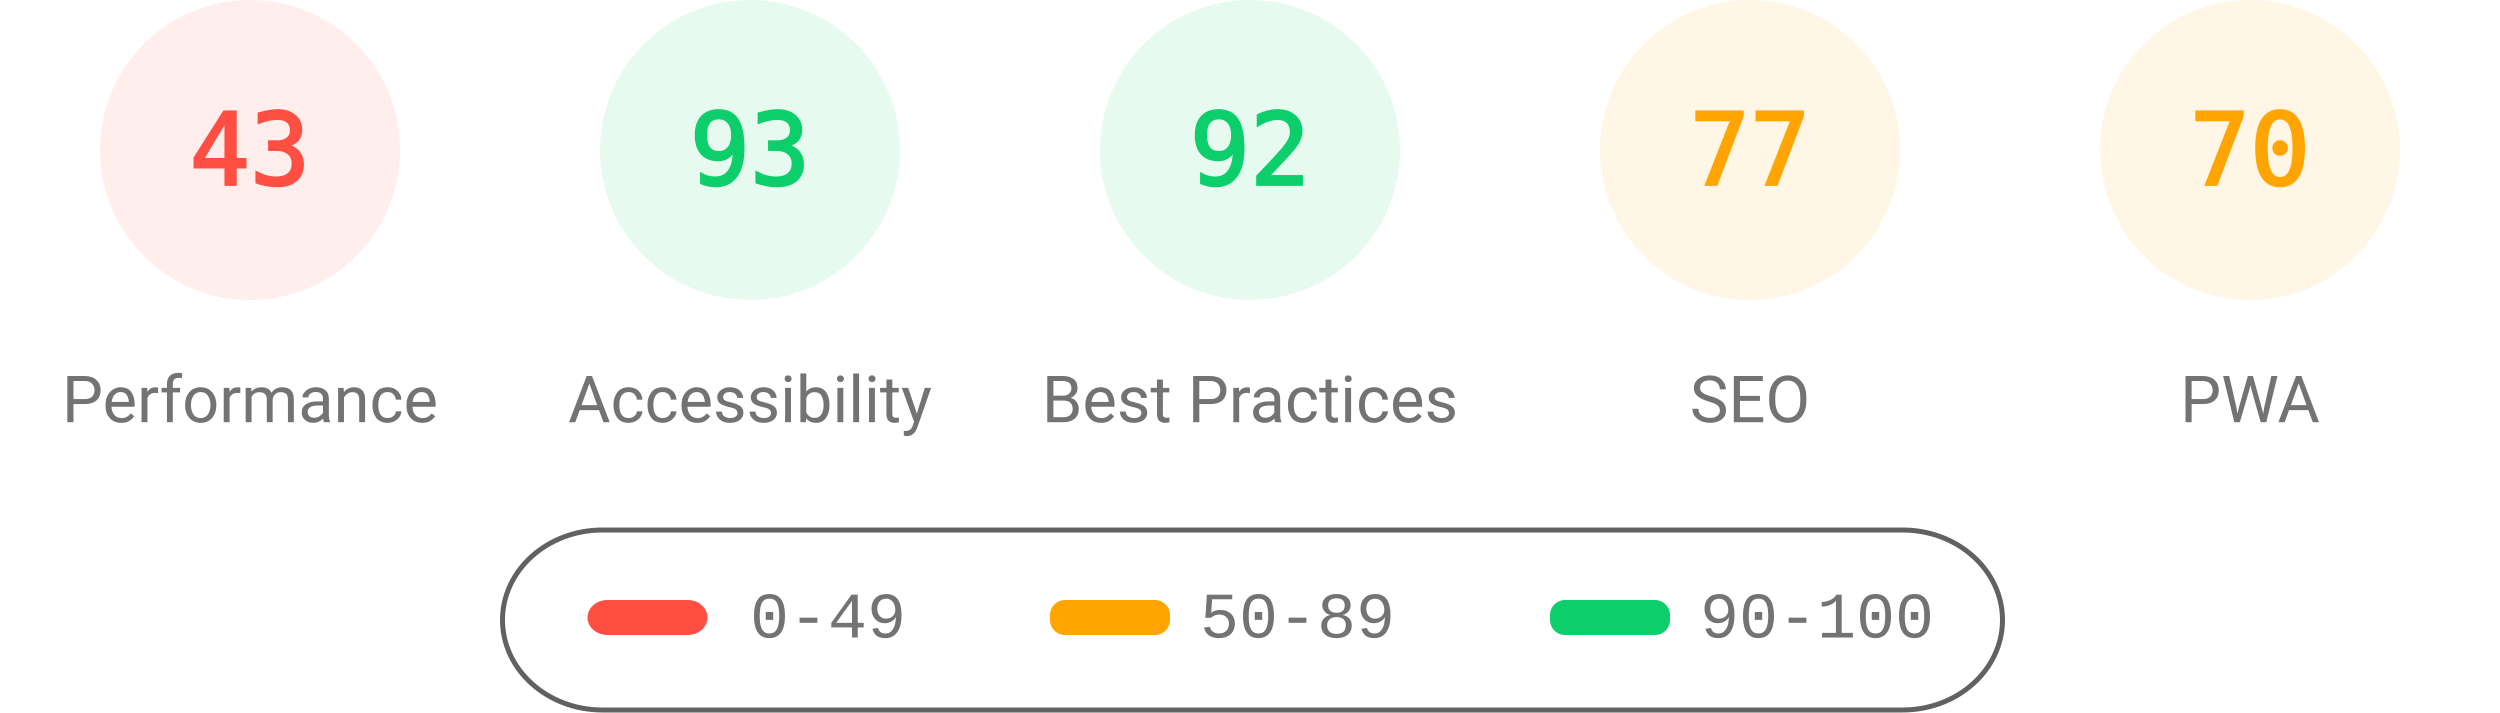
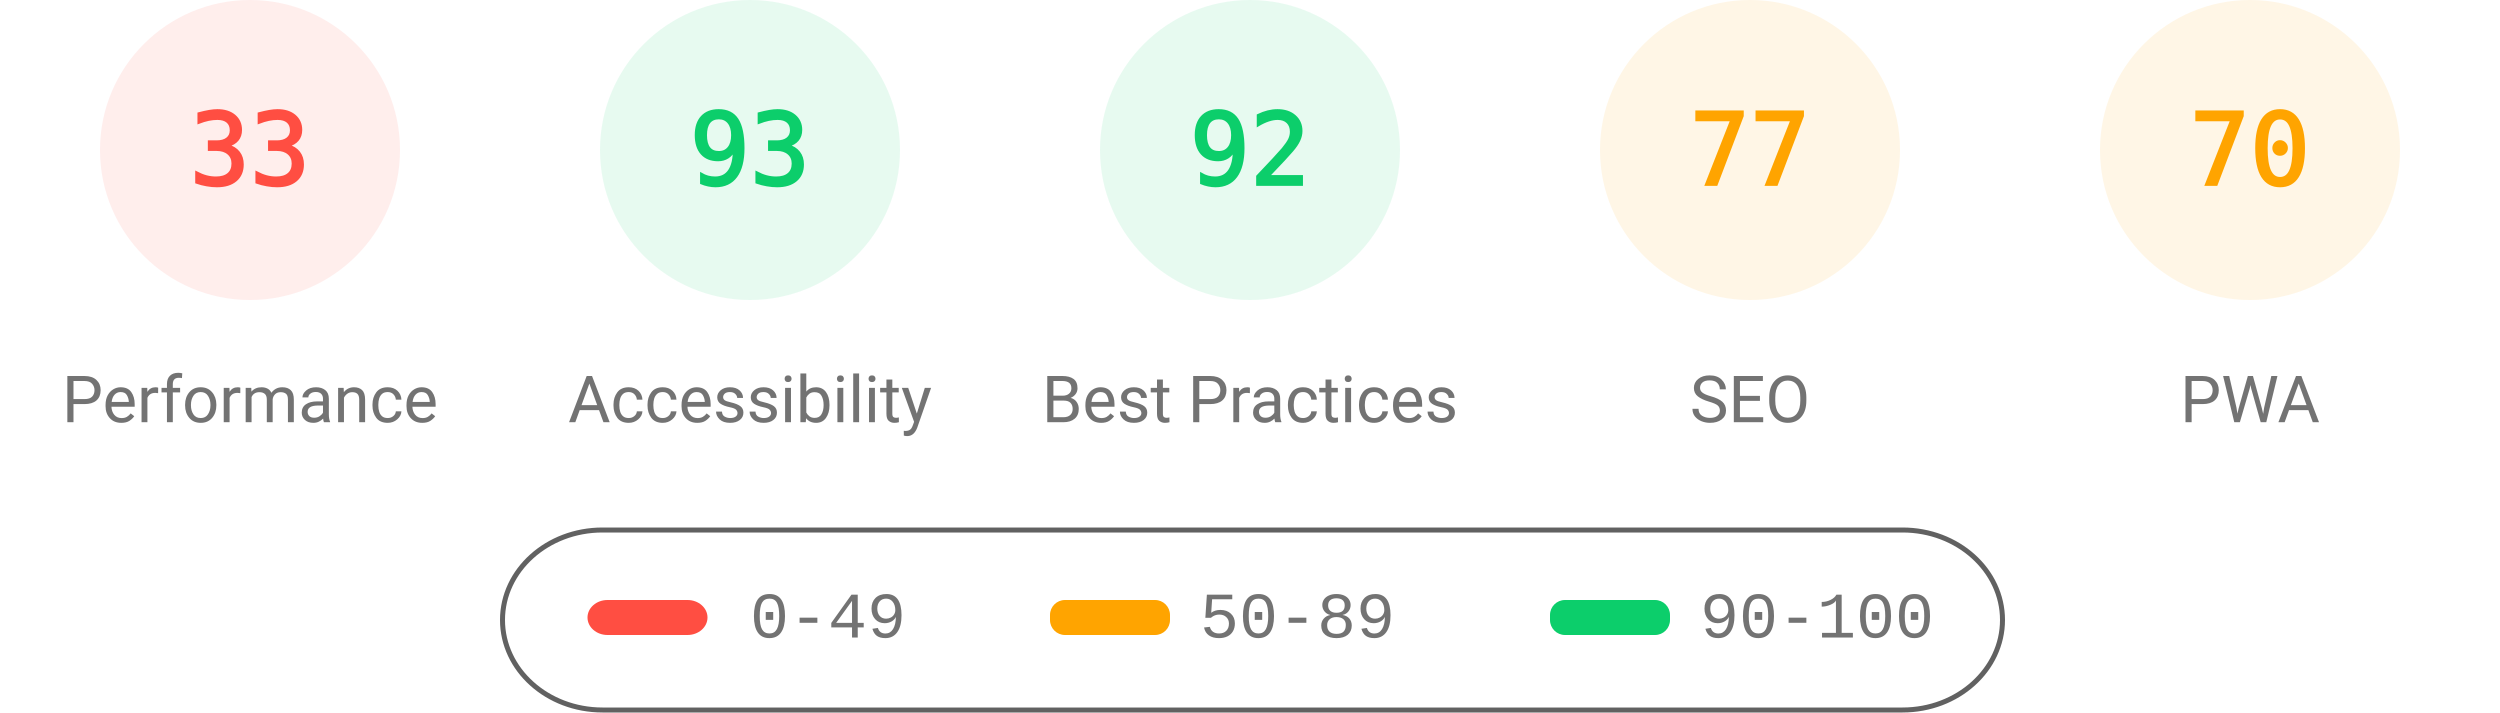
<svg xmlns="http://www.w3.org/2000/svg" fill="none" width="1000" height="285">
  <style>.gauge-base{opacity:.1}.gauge-arc{fill:none;animation-delay:250ms;stroke-linecap:round;transform:rotate(-90deg);transform-origin:100px 60px;animation:load-gauge 1s ease forwards}.guage-text{font-size:40px;font-family:monospace;text-align:center}.guage-red{color:#ff4e42;fill:#ff4e42;stroke:#ff4e42}.guage-orange{color:#ffa400;fill:#ffa400;stroke:#ffa400}.guage-green{color:#0cce6b;fill:#0cce6b;stroke:#0cce6b}.guage-undefined{color:#5c5c5c;fill:#5c5c5c;stroke:#5c5c5c}.guage-title{color:#737373;fill:#737373;stroke:none;font-size:26px;line-height:26px;font-family:Roboto,Halvetica,Arial,sans-serif}@keyframes load-gauge{from{stroke-dasharray:0 352.858}}</style>
  <svg class="guage-div guage-perf guage-red" viewBox="0 0 200 200" width="200" height="200">
    <circle class="gauge-base" r="56" cx="100" cy="60" stroke-width="8" />
-     <circle class="gauge-arc guage-arc-1" r="56" cx="100" cy="60" stroke-width="8" style="stroke-dasharray:151.299,351.858" />
-     <text class="guage-text" x="100" y="60" alignment-baseline="central" dominant-baseline="central" text-anchor="middle">43</text>
+     <circle class="gauge-arc guage-arc-1" r="56" cx="100" cy="60" stroke-width="8" style="stroke-dasharray:116.113,351.858" />
+     <text class="guage-text" x="100" y="60" alignment-baseline="central" dominant-baseline="central" text-anchor="middle">33</text>
    <text class="guage-title" x="100" y="160" alignment-baseline="central" dominant-baseline="central" text-anchor="middle">Performance</text>
  </svg>
  <svg class="guage-div guage-acc guage-green" viewBox="0 0 200 200" width="200" height="200" x="200">
    <circle class="gauge-base" r="56" cx="100" cy="60" stroke-width="8" />
    <circle class="gauge-arc guage-arc-2" r="56" cx="100" cy="60" stroke-width="8" style="stroke-dasharray:327.228,351.858" />
    <text class="guage-text" x="100" y="60" alignment-baseline="central" dominant-baseline="central" text-anchor="middle">93</text>
    <text class="guage-title" x="100" y="160" alignment-baseline="central" dominant-baseline="central" text-anchor="middle">Accessibility</text>
  </svg>
  <svg class="guage-div guage-best guage-green" viewBox="0 0 200 200" width="200" height="200" x="400">
    <circle class="gauge-base" r="56" cx="100" cy="60" stroke-width="8" />
    <circle class="gauge-arc guage-arc-3" r="56" cx="100" cy="60" stroke-width="8" style="stroke-dasharray:323.709,351.858" />
    <text class="guage-text" x="100" y="60" alignment-baseline="central" dominant-baseline="central" text-anchor="middle">92</text>
    <text class="guage-title" x="100" y="160" alignment-baseline="central" dominant-baseline="central" text-anchor="middle">Best Practices</text>
  </svg>
  <svg class="guage-div guage-seo guage-orange" viewBox="0 0 200 200" width="200" height="200" x="600">
    <circle class="gauge-base" r="56" cx="100" cy="60" stroke-width="8" />
    <circle class="gauge-arc guage-arc-4" r="56" cx="100" cy="60" stroke-width="8" style="stroke-dasharray:270.931,351.858" />
    <text class="guage-text" x="100" y="60" alignment-baseline="central" dominant-baseline="central" text-anchor="middle">77</text>
    <text class="guage-title" x="100" y="160" alignment-baseline="central" dominant-baseline="central" text-anchor="middle">SEO</text>
  </svg>
  <svg class="guage-div guage-pwa guage-orange" viewBox="0 0 200 200" width="200" height="200" x="800">
    <circle class="gauge-base" r="56" cx="100" cy="60" stroke-width="8" />
    <circle class="gauge-arc guage-arc-4" r="56" cx="100" cy="60" stroke-width="8" style="stroke-dasharray:246.301,351.858" />
    <text class="guage-text" x="100" y="60" alignment-baseline="central" dominant-baseline="central" text-anchor="middle">70</text>
    <text class="guage-title" x="100" y="160" alignment-baseline="central" dominant-baseline="central" text-anchor="middle">PWA</text>
  </svg>
  <svg width="604" height="76" x="200" y="210">
    <path fill="none" id="canvas_background" d="M-1-1h604v80H-1z" />
    <rect fill-opacity="0" stroke="#616161" stroke-width="2" rx="40" id="svg_2" height="72" width="600" y="2" x="1" fill="#000" />
    <rect stroke="#000" rx="8" id="svg_3" height="14" width="48" y="30" x="35" stroke-opacity="null" stroke-width="0" fill="#ff4e42" />
    <rect stroke="#000" rx="6" id="svg_4" height="14" width="48" y="30" x="220" stroke-opacity="null" stroke-width="0" fill="#ffa400" />
    <rect stroke="#000" rx="6" id="svg_5" height="14" width="48" y="30" x="420" stroke-opacity="null" stroke-width="0" fill="#0cce6b" />
    <text xml:space="preserve" text-anchor="start" font-family="'Courier New', Courier, monospace" font-size="26" id="svg_6" y="45" x="100" stroke-opacity="null" stroke-width="0" stroke="#000" fill="#737373">0-49</text>
    <text xml:space="preserve" text-anchor="start" font-family="'Courier New', Courier, monospace" font-size="26" id="svg_7" y="45" x="280" stroke-opacity="null" stroke-width="0" stroke="#000" fill="#737373">50-89</text>
    <text xml:space="preserve" text-anchor="start" font-family="'Courier New', Courier, monospace" font-size="26" id="svg_8" y="45" x="480" stroke-opacity="null" stroke-width="0" stroke="#000" fill="#737373">90-100</text>
  </svg>
</svg>
